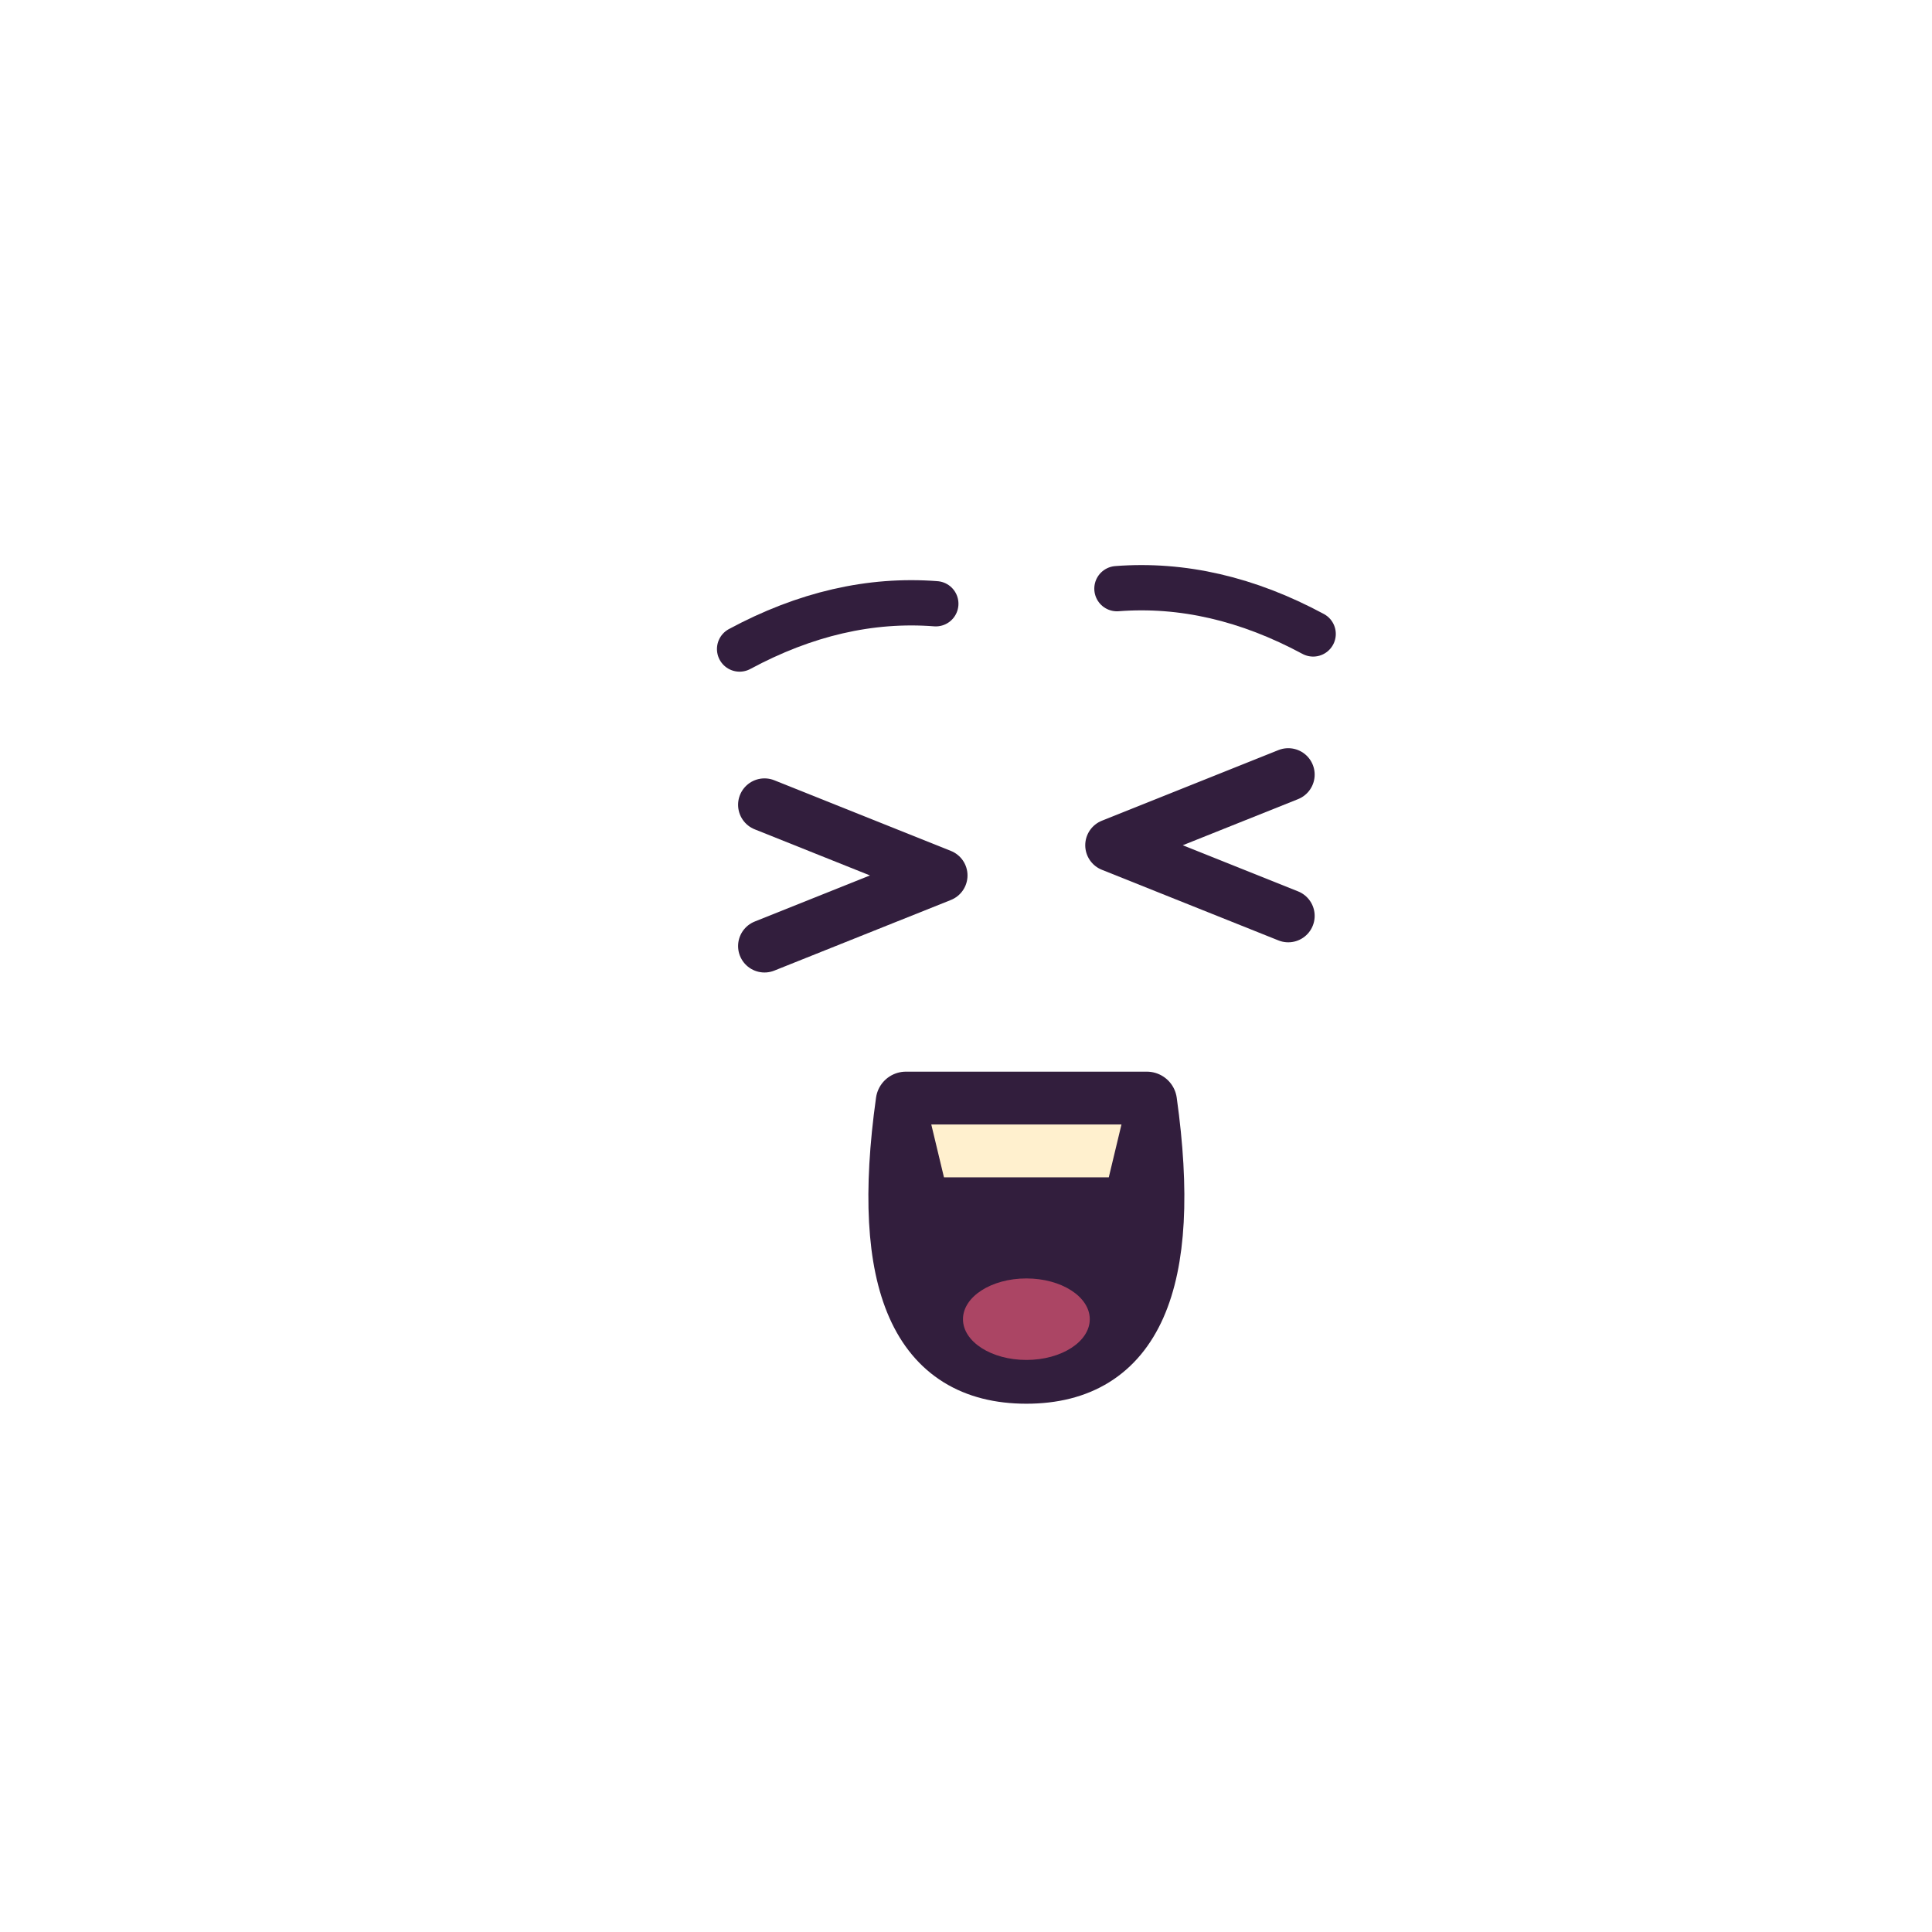
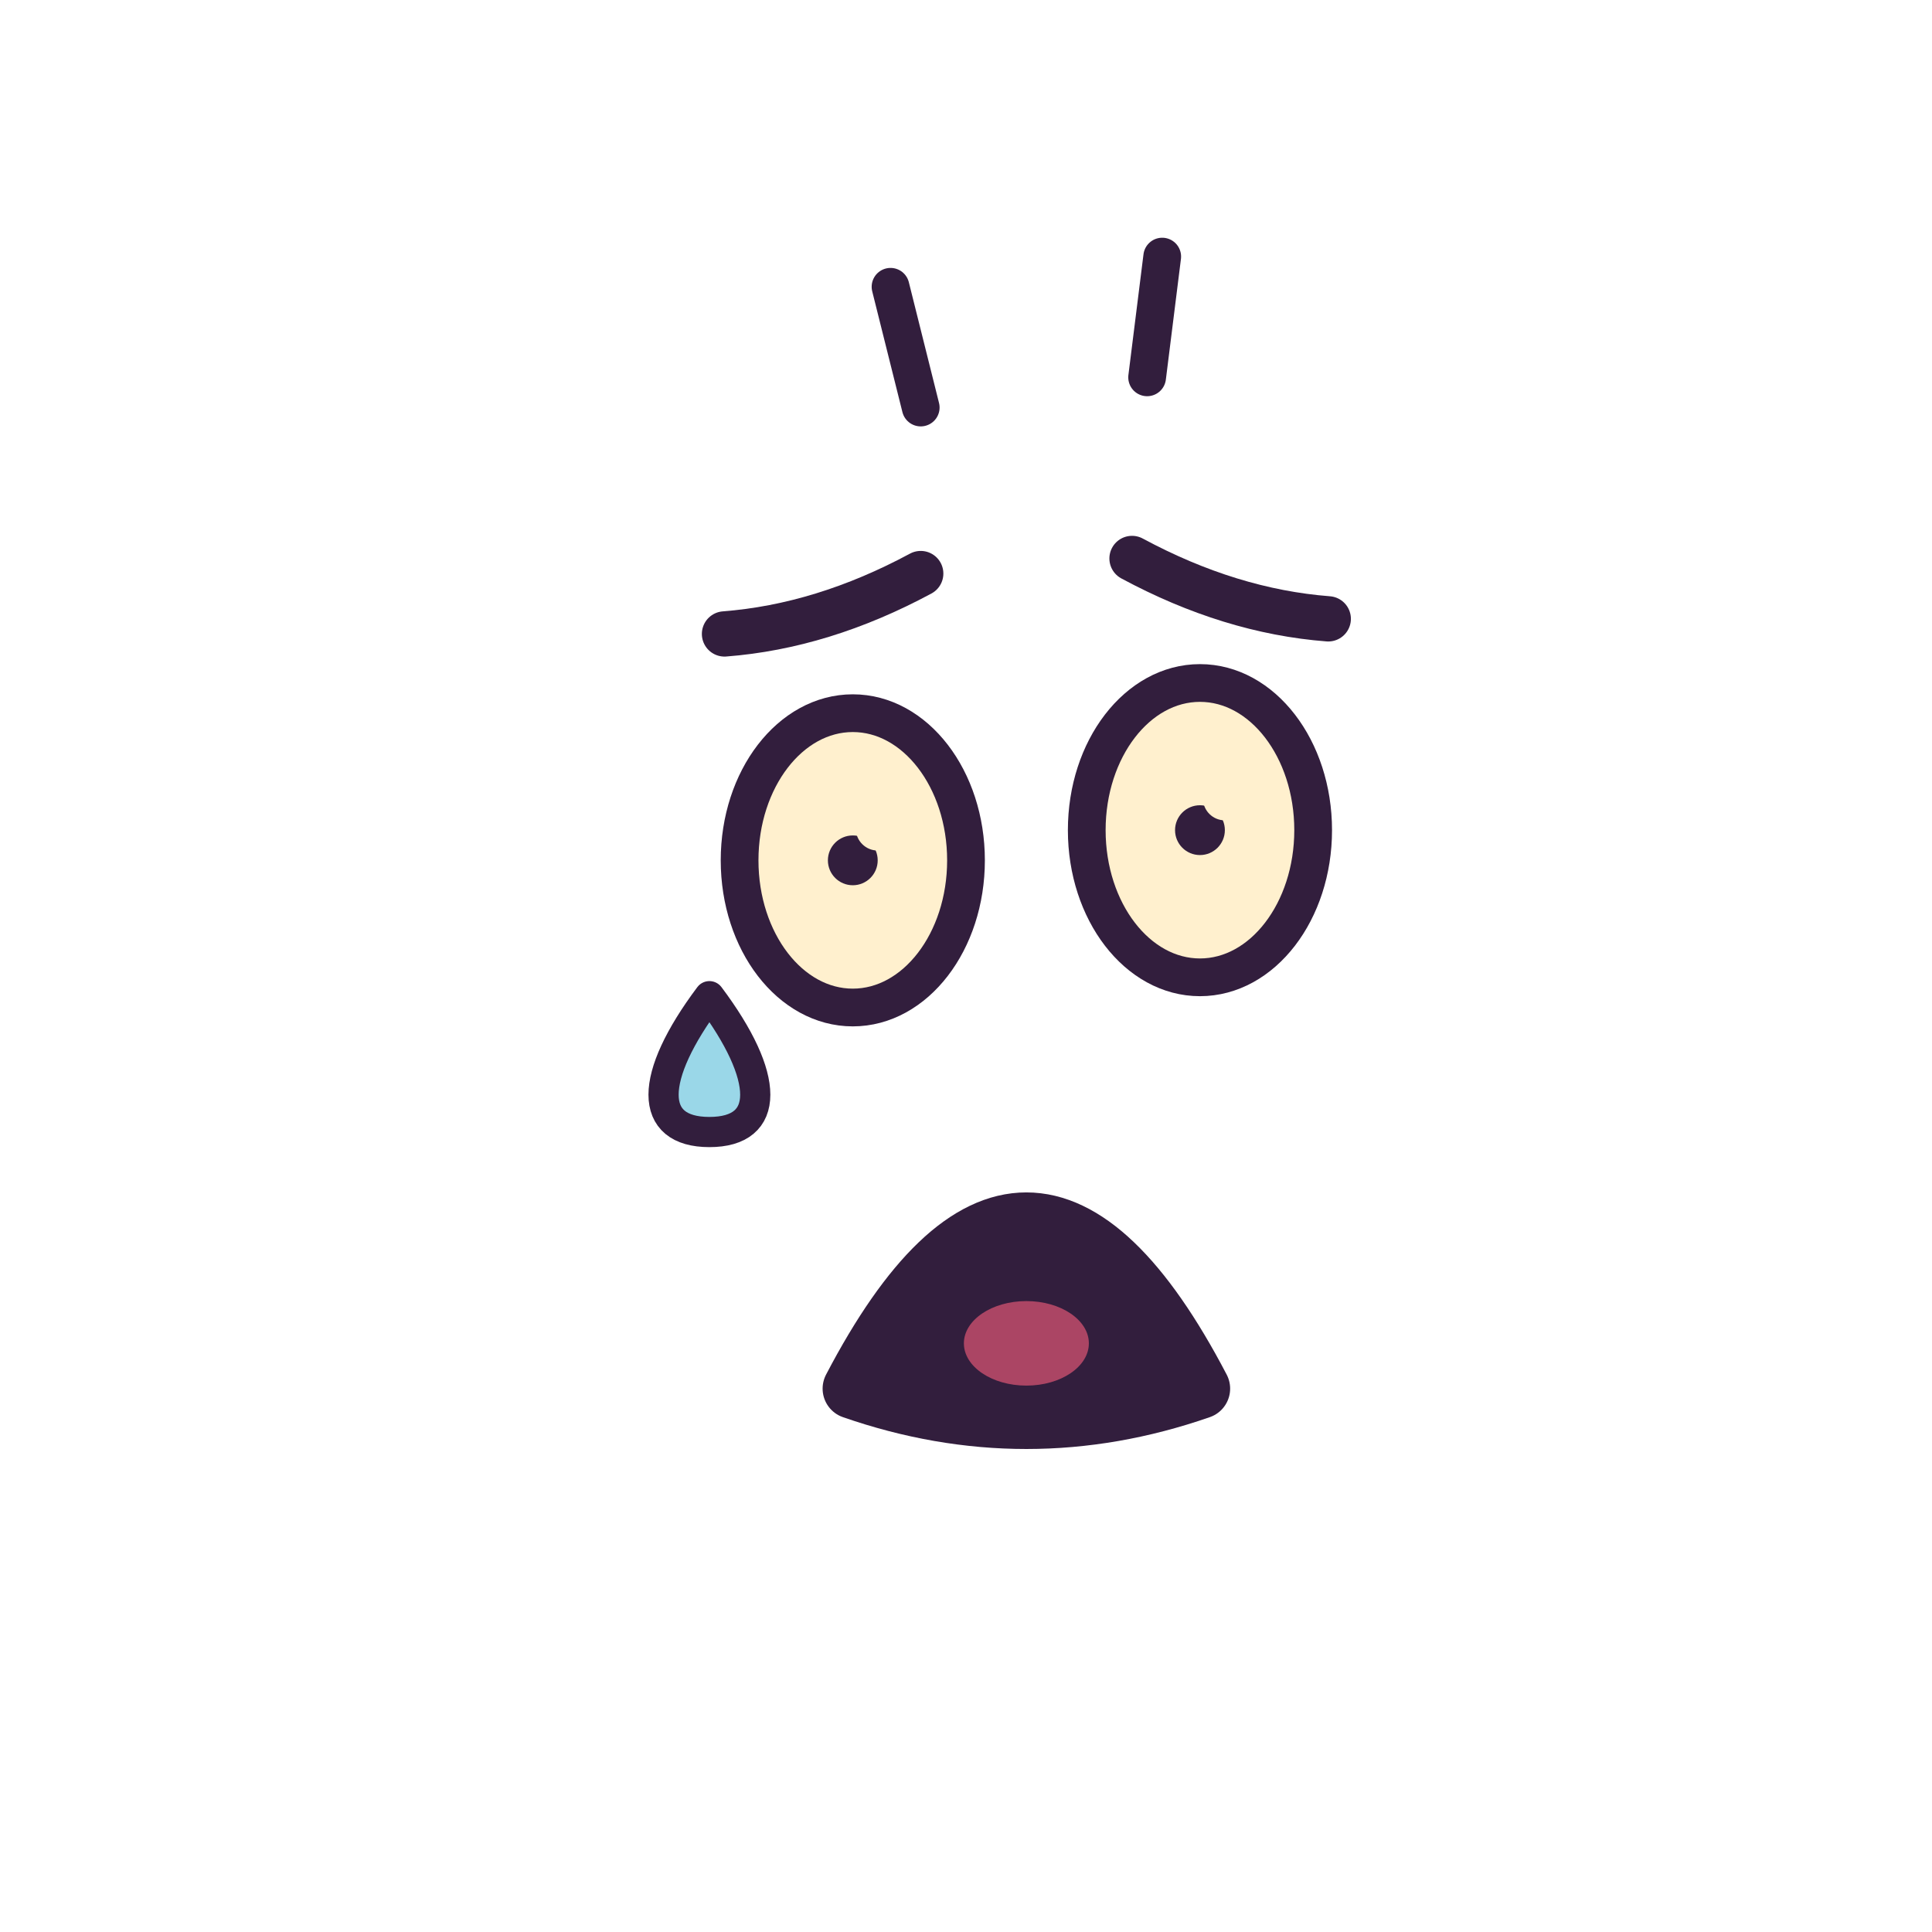
<svg xmlns="http://www.w3.org/2000/svg" width="256" height="256" viewBox="0 0 256 256">
  <g stroke="#321E3D" stroke-width="8" stroke-linecap="round" stroke-linejoin="round">
-     <path d="M 101.3 106.64 L 124.7 116 L 101.3 125.36" fill="none" stroke-width="7" />
-     <path d="M 170.7 102.64 L 147.3 112 L 170.7 121.36" fill="none" stroke-width="7" />
-     <path d="M 98 86 Q 111.0 79.0 124 80" fill="none" stroke-width="6" />
-     <path d="M 148 78 Q 161.0 77.0 174 84" fill="none" stroke-width="6" />
-     <path d="M 120.04 146.0 L 151.96 146.0 Q 157.0 182.0 136 182.0 Q 115.0 182.0 120.04 146.0 Z" fill="#321E3D" />
-     <path d="M 123.4 149.0 L 148.6 149.0 L 146.92 156.0 L 125.08 156.0 Z" fill="#FFF0CE" stroke="none" />
-     <ellipse cx="136" cy="174.8" rx="8.4" ry="5.4" fill="#AB4564" stroke="none" />
+     <ellipse cx="113" cy="114" rx="15" ry="19.5" fill="#FFF0CE" stroke-width="5" />
+     <circle cx="113" cy="114" r="3.3" fill="#321E3D" stroke="none" />
+     <circle cx="116.3" cy="109.8" r="2.9" fill="#FFF0CE" stroke="none" />
+     <ellipse cx="159" cy="110" rx="15" ry="19.5" fill="#FFF0CE" stroke-width="5" />
+     <circle cx="159" cy="110" r="3.3" fill="#321E3D" stroke="none" />
+     <circle cx="162.3" cy="105.8" r="2.9" fill="#FFF0CE" stroke="none" />
+     <path d="M 96 84 Q 109.0 83.0 122 76" fill="none" stroke-width="6" />
+     <path d="M 150 74 Q 163.0 81.0 176 82" fill="none" stroke-width="6" />
+     <path d="M 113.0 184.0 Q 136 140.0 159.0 184.0 Q 136 192.0 113.0 184.0 Z" fill="#321E3D" />
+     <ellipse cx="136" cy="178.0" rx="8.28" ry="5.6" fill="#AB4564" stroke="none" />
+     <path d="M 94 132 C 102.1 142.8 102.1 150.0 94 150.0 C 85.9 150.0 85.9 142.8 94 132 Z" fill="#9AD7E8" stroke-width="4" />
+     <path d="M 118 38 L 122 54" fill="none" stroke-width="5" />
+     <path d="M 154 34 L 152 50" fill="none" stroke-width="5" />
  </g>
</svg>
